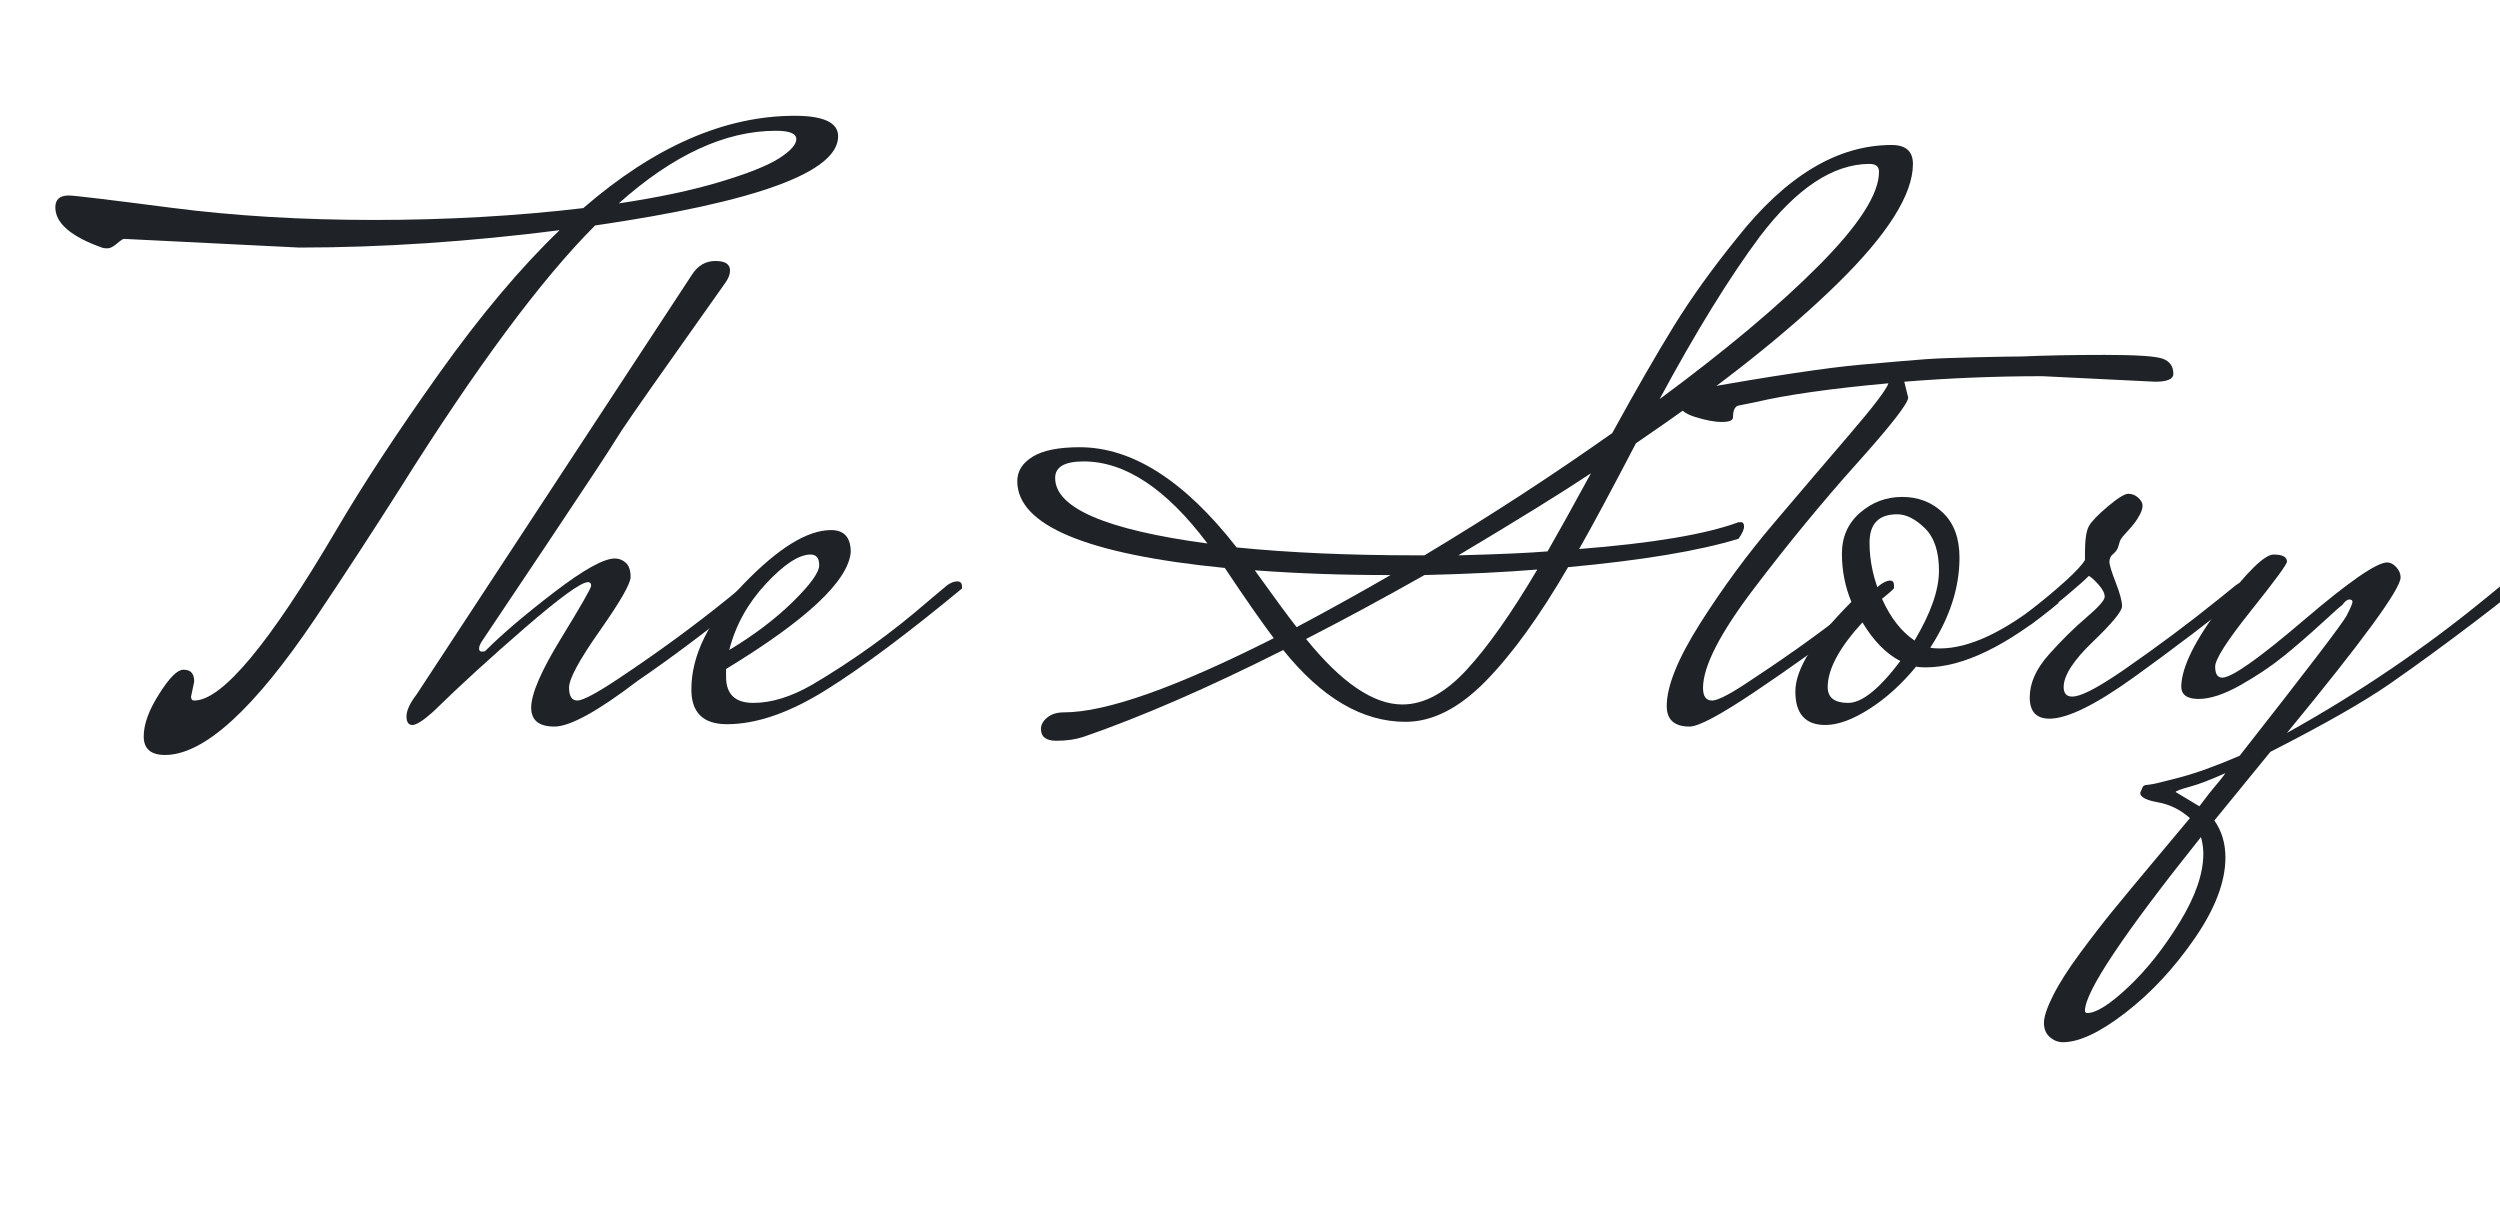
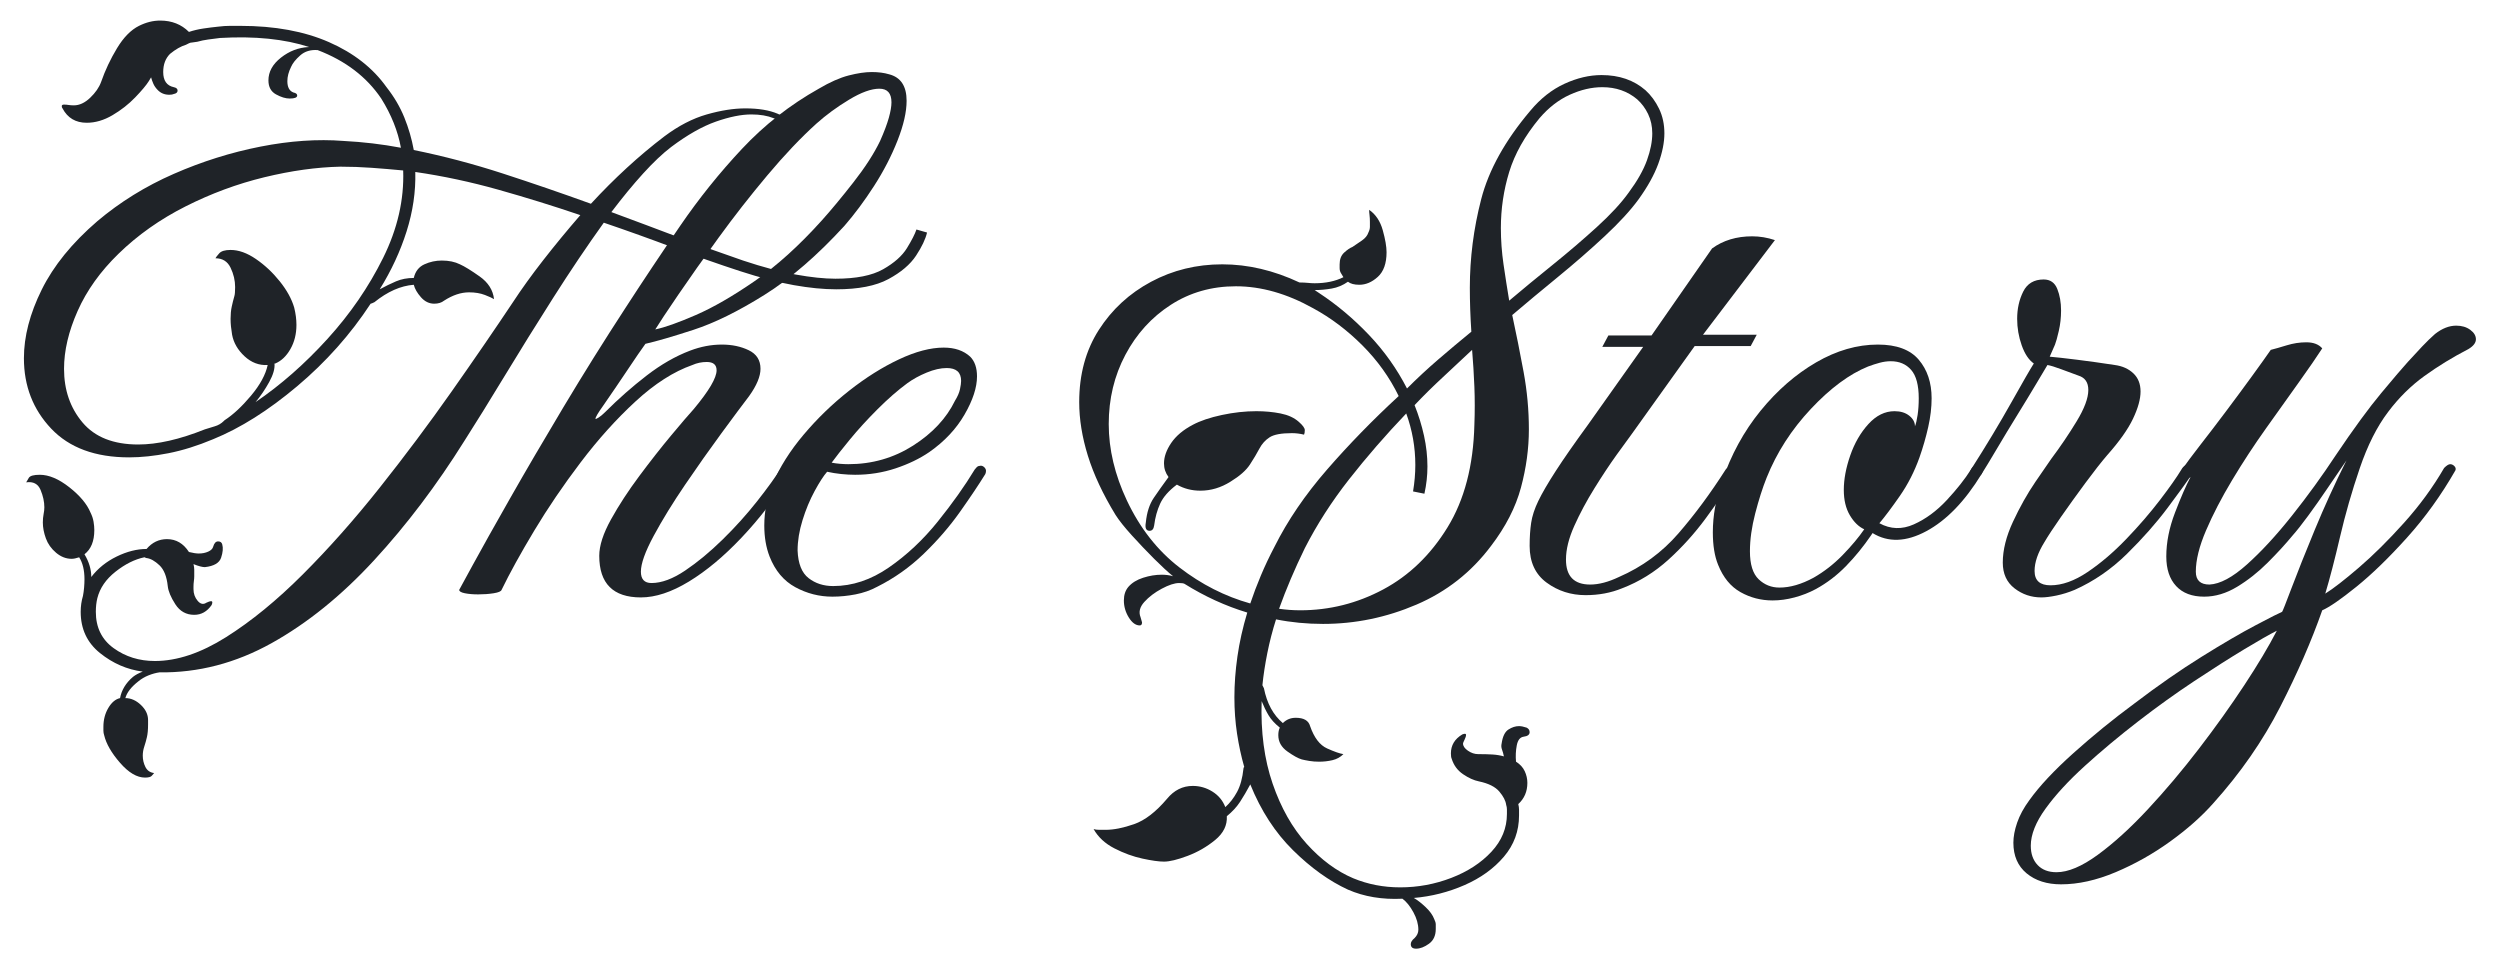
- <svg xmlns="http://www.w3.org/2000/svg" width="228" height="110" viewBox="0 0 228.1 109.8" role="img" aria-label="The Story">
-   <g fill="#1f2328" transform="translate(8,0)">
-     <path d="M19.296 22.464 3.312 21.672Q3.168 21.672 2.664 22.104Q2.16 22.536 1.8 22.536Q1.44 22.536 1.296 22.464Q-2.952 20.952 -2.952 18.792Q-2.952 17.712 -1.728 17.712Q-1.008 17.712 7.596 18.828Q16.2 19.944 26.136 19.944Q36.072 19.944 45.216 18.864Q54.936 10.44 64.512 10.44Q68.472 10.44 68.472 12.312Q68.472 17.208 46.296 20.448Q38.952 27.792 28.512 44.424Q24.624 50.544 20.808 56.232Q12.384 68.76 7.056 68.76Q5.112 68.76 5.112 67.068Q5.112 65.376 6.552 63.144Q7.92 60.984 8.712 60.984Q8.784 60.984 8.784 60.984Q9.72 60.984 9.72 62.064L9.432 63.432Q9.432 63.792 9.72 63.792Q13.536 63.792 22.68 48.24Q26.352 41.976 32.04 33.984Q37.728 25.992 43.056 20.88Q30.6 22.464 19.296 22.464ZM62.784 11.808Q55.872 11.808 48.456 18.432Q53.784 17.64 57.636 16.488Q61.488 15.336 63.072 14.328Q64.656 13.32 64.656 12.564Q64.656 11.808 62.784 11.808Z" />
-     <path d="M59.976 53.208Q60.48 52.848 60.912 52.848Q61.344 52.848 61.344 53.28V53.496Q55.656 58.248 50.184 61.992Q44.712 66.168 42.588 66.168Q40.464 66.168 40.464 64.44Q40.464 62.568 43.2 58.104Q45.936 53.64 45.936 53.316Q45.936 52.992 45.648 52.992Q44.712 52.992 39.924 57.132Q35.136 61.272 31.536 64.8Q30.168 66.024 29.628 66.024Q29.088 66.024 29.088 65.232Q29.088 64.44 30.024 63.216L55.152 24.912Q55.944 23.688 57.276 23.688Q58.608 23.688 58.608 24.552Q58.608 25.056 58.212 25.632Q57.816 26.208 53.352 32.508Q48.888 38.808 48.204 39.96Q47.52 41.112 41.94 49.464Q36.36 57.816 36.036 58.284Q35.712 58.752 35.712 59.04Q35.712 59.328 35.964 59.328Q36.216 59.328 36.288 59.256Q38.592 56.952 42.588 53.892Q46.584 50.832 48.096 50.832Q48.672 50.832 49.104 51.228Q49.536 51.624 49.536 52.524Q49.536 53.424 46.728 57.42Q43.92 61.416 43.92 62.604Q43.92 63.792 44.676 63.792Q45.432 63.792 48.456 61.776Q53.856 58.176 58.392 54.504Z" />
-     <path d="M78.408 53.28Q78.912 52.92 79.344 52.92Q79.776 52.92 79.776 53.424V53.568Q72.288 59.76 67.32 62.856Q62.352 65.952 58.32 65.952Q55.08 65.952 55.08 62.784Q55.08 58.104 59.832 53.172Q64.584 48.24 67.824 48.24Q69.624 48.24 69.624 50.256Q69.264 54.216 58.248 60.912V61.632Q58.248 64.008 60.732 64.008Q63.216 64.008 66.096 62.352Q71.712 59.04 76.608 54.792ZM65.952 50.472Q64.368 50.472 61.884 53.136Q59.4 55.8 58.536 59.184Q61.992 57.096 64.368 54.756Q66.744 52.416 66.744 51.444Q66.744 50.472 65.952 50.472Z" />
-     <path d="M108.216 58.104Q106.488 55.8 103.752 51.696Q84.816 49.824 84.816 43.776Q84.816 42.408 86.22 41.544Q87.624 40.68 90.504 40.68Q97.704 40.68 104.832 49.824Q112.032 50.544 121.176 50.544H121.968Q131.184 45.0 139.104 39.384Q142.344 33.48 144.72 29.628Q147.096 25.776 150.48 21.6Q157.176 13.104 164.592 13.104Q166.536 13.104 166.536 14.832Q166.536 19.008 159.624 25.776Q152.712 32.544 141.264 40.32Q137.808 46.944 136.08 49.968Q146.16 49.176 150.624 47.52H150.84Q151.128 47.52 151.128 47.916Q151.128 48.312 150.624 49.032Q145.224 50.688 135.072 51.624Q131.184 58.32 127.548 62.028Q123.912 65.736 120.24 65.736Q114.336 65.736 109.08 59.184Q98.784 64.368 90.864 67.104Q89.784 67.464 88.38 67.464Q86.976 67.464 86.976 66.384Q86.976 65.808 87.552 65.34Q88.128 64.872 89.064 64.872Q94.824 64.872 108.216 58.104ZM121.968 52.344Q116.496 55.44 111.168 58.176Q115.992 64.152 119.952 64.152Q122.904 64.152 125.82 60.984Q128.736 57.816 132.264 51.84Q127.872 52.2 121.968 52.344ZM162.576 14.832Q157.608 14.832 152.568 21.456Q148.392 27.072 143.424 36.288Q152.496 29.592 157.968 24.084Q163.44 18.576 163.44 15.552Q163.44 14.832 162.576 14.832ZM88.272 43.488Q88.272 47.592 102.168 49.464Q96.552 41.976 90.864 41.976Q88.272 41.976 88.272 43.488ZM110.304 57.096Q114.768 54.72 118.872 52.344H118.584Q112.32 52.344 106.488 51.912Q109.224 55.728 110.304 57.096ZM137.16 43.056Q133.272 45.648 125.064 50.544Q130.608 50.4 133.2 50.184Q134.568 47.808 137.16 43.056Z" />
-     <path d="M188.64 34.704 178.344 34.2Q172.008 34.2 165.744 34.704L166.104 36.144Q166.104 36.936 161.424 42.156Q156.744 47.376 152.064 53.532Q147.384 59.688 147.384 62.64Q147.384 63.792 148.212 63.792Q149.04 63.792 151.992 61.776Q157.464 58.176 162 54.504L163.584 53.208Q164.088 52.848 164.448 52.848Q164.808 52.848 164.808 53.28V53.496Q165.096 53.496 160.956 56.664Q156.816 59.832 152.1 63.0Q147.384 66.168 146.16 66.168Q144.072 66.168 144.072 64.296Q144.072 61.56 147.132 56.736Q150.192 51.912 153.828 47.628Q157.464 43.344 160.74 39.528Q164.016 35.712 164.304 34.848Q156.384 35.568 152.136 36.576L150.696 36.864Q150.12 36.936 150.12 37.944Q150.12 38.376 149.112 38.376Q148.104 38.376 146.628 37.908Q145.152 37.44 145.152 36.576Q145.152 35.712 146.592 35.424Q157.248 33.552 161.712 33.156Q166.176 32.76 167.652 32.652Q169.128 32.544 172.26 32.472Q175.392 32.4 176.472 32.4Q179.712 32.256 184.068 32.256Q188.424 32.256 189.36 32.616Q190.296 32.976 190.296 33.984Q190.296 34.704 188.64 34.704Z" />
-     <path d="M168.984 59.04Q173.016 59.04 178.632 54.504L179.856 54.864Q172.8 60.768 167.688 60.768Q167.112 60.768 166.824 60.696Q164.88 63.072 162.576 64.548Q160.272 66.024 158.544 66.024Q155.808 66.024 155.808 62.964Q155.808 59.904 160.92 54.792Q160.056 52.704 160.056 50.4Q160.056 48.096 161.712 46.656Q163.368 45.216 165.564 45.216Q167.76 45.216 169.272 46.656Q170.784 48.096 170.784 50.76Q170.784 54.864 168.12 58.968Q168.408 59.04 168.984 59.04ZM166.68 58.32Q168.912 54.576 168.912 51.948Q168.912 49.32 167.616 48.06Q166.32 46.8 165.096 46.8Q162.576 46.8 162.576 49.392Q162.576 51.984 163.728 54.54Q164.88 57.096 166.68 58.32ZM158.76 62.568Q158.76 64.008 160.632 64.008Q162.504 64.008 165.384 60.192Q163.44 59.184 161.928 56.664Q158.76 60.12 158.76 62.568Z" />
-     <path d="M195.984 53.28Q196.488 52.92 196.92 52.92Q197.352 52.92 197.352 53.424V53.568Q191.952 57.888 186.696 61.668Q181.44 65.448 178.992 65.448Q177.192 65.448 177.192 63.504Q177.192 61.56 178.92 59.616Q180.648 57.672 182.34 56.232Q184.032 54.792 184.032 54.324Q184.032 53.856 183.492 53.244Q182.952 52.632 182.592 52.416Q181.368 53.64 177.264 56.88L176.976 55.8Q181.512 52.2 182.232 50.976V50.328Q182.232 48.528 182.592 47.88Q182.952 47.232 184.32 46.08Q185.688 44.928 186.192 44.928Q186.696 44.928 187.092 45.288Q187.488 45.648 187.488 46.008Q187.488 46.368 187.236 46.836Q186.984 47.304 186.732 47.628Q186.48 47.952 186.048 48.42Q185.616 48.888 185.508 49.068Q185.4 49.248 185.292 49.68Q185.184 50.112 184.824 50.4Q184.464 50.688 184.464 51.12Q184.464 51.552 185.04 53.028Q185.616 54.504 185.616 55.188Q185.616 55.872 182.952 58.428Q180.288 60.984 180.288 62.568Q180.288 63.432 181.08 63.432Q182.088 63.432 184.824 61.632L185.688 61.056Q190.368 57.816 194.472 54.504Z" />
-     <path d="M192.672 73.44 193.608 72.216Q194.76 70.848 195.048 70.416Q192.96 71.352 191.736 71.676Q190.512 72.0 190.512 72.144ZM193.032 77.76Q193.032 77.04 192.816 76.248Q182.232 89.496 182.232 92.088Q182.232 92.304 182.448 92.304Q183.672 92.304 186.192 89.928Q188.712 87.552 190.872 84.024Q193.032 80.496 193.032 77.76ZM187.272 72.216Q187.488 71.64 187.596 71.568Q187.704 71.496 188.136 71.46Q188.568 71.424 190.872 70.812Q193.176 70.2 196.344 68.832Q205.56 57.096 206.1 56.052Q206.64 55.008 206.64 54.792Q206.64 54.576 206.352 54.576Q206.064 54.576 205.704 55.08Q205.56 55.152 203.796 56.772Q202.032 58.392 200.34 59.76Q198.648 61.128 196.416 62.388Q194.184 63.648 192.6 63.648Q191.016 63.648 191.016 62.496Q191.088 59.832 194.652 55.152Q198.216 50.472 199.44 50.472Q200.664 50.472 200.664 51.12Q200.664 51.48 197.388 55.584Q194.112 59.688 194.112 60.696Q194.112 61.704 194.76 61.704Q196.056 61.704 202.212 56.448Q208.368 51.192 209.808 51.192Q210.24 51.192 210.636 51.624Q211.032 52.056 211.032 52.56Q211.032 54.144 200.664 66.744Q210.384 61.344 218.736 54.504L220.32 53.208Q220.896 52.848 221.256 52.848Q221.616 52.848 221.616 53.208L221.544 53.496Q221.904 53.496 217.728 56.664Q213.552 59.832 210.024 62.28Q206.496 64.728 199.152 68.472L194.04 74.736Q195.048 76.176 195.048 78.12Q195.048 81.432 192.24 85.5Q189.432 89.568 185.94 92.268Q182.448 94.968 180.216 94.968Q179.568 94.968 179.028 94.5Q178.488 94.032 178.488 93.204Q178.488 92.376 179.316 90.72Q180.144 89.064 181.764 86.868Q183.384 84.672 184.824 82.908Q186.264 81.144 188.496 78.48Q190.728 75.816 191.808 74.52Q190.512 73.368 188.892 73.08Q187.272 72.792 187.272 72.216Z" />
+ <svg xmlns="http://www.w3.org/2000/svg" width="237" height="92" viewBox="0.1 -56.1 237.2 92.3" role="img" aria-label="The Story">
+   <g fill="#1f2328">
+     <path d="M13.608 17.856Q12.456 17.856 11.232 16.452Q10.008 15.048 9.72 13.824Q9.648 13.608 9.648 13.392Q9.648 13.176 9.648 13.032Q9.648 12.024 10.116 11.232Q10.584 10.44 11.232 10.296Q11.448 9.144 12.456 8.28Q12.816 7.992 13.392 7.776Q11.16 7.488 9.324 6.012Q7.488 4.536 7.488 2.088Q7.488 1.296 7.704 0.576Q7.776 0.216 7.812 -0.216Q7.848 -0.648 7.848 -1.008Q7.848 -2.304 7.344 -3.096Q6.912 -2.952 6.624 -2.952Q5.832 -2.952 5.148 -3.528Q4.464 -4.104 4.176 -4.896Q3.888 -5.688 3.888 -6.408Q3.888 -6.84 3.96 -7.2Q4.032 -7.56 4.032 -7.848Q4.032 -8.64 3.672 -9.504Q3.312 -10.368 2.304 -10.224Q2.376 -10.368 2.556 -10.656Q2.736 -10.944 3.6 -10.944Q4.896 -10.944 6.408 -9.756Q7.92 -8.568 8.424 -7.344Q8.64 -6.912 8.712 -6.48Q8.784 -6.048 8.784 -5.688Q8.784 -4.104 7.848 -3.384Q8.496 -2.304 8.496 -1.224Q9.432 -2.448 10.908 -3.168Q12.384 -3.888 13.752 -3.888Q14.544 -4.824 15.696 -4.824Q16.992 -4.824 17.784 -3.6Q18.36 -3.456 18.72 -3.456Q19.224 -3.456 19.62 -3.636Q20.016 -3.816 20.088 -4.104Q20.232 -4.608 20.556 -4.608Q20.88 -4.608 20.952 -4.32Q21.096 -3.816 20.844 -3.06Q20.592 -2.304 19.296 -2.16Q18.936 -2.16 18.216 -2.448Q18.288 -2.16 18.288 -1.908Q18.288 -1.656 18.288 -1.296Q18.288 -1.08 18.252 -0.828Q18.216 -0.576 18.216 -0.288V-0.072Q18.216 0.576 18.612 1.044Q19.008 1.512 19.44 1.224Q19.728 1.08 19.908 1.08Q20.088 1.08 19.944 1.44Q19.296 2.376 18.288 2.376Q17.136 2.376 16.488 1.368Q15.84 0.36 15.768 -0.36Q15.624 -1.728 14.976 -2.34Q14.328 -2.952 13.752 -3.024Q13.68 -3.024 13.644 -3.06Q13.608 -3.096 13.536 -3.096Q12.168 -2.808 10.8 -1.728Q9.432 -0.648 9.072 0.792Q9.0 1.08 8.964 1.404Q8.928 1.728 8.928 2.088Q8.928 4.32 10.62 5.544Q12.312 6.768 14.544 6.768Q17.712 6.768 21.312 4.5Q24.912 2.232 28.62 -1.476Q32.328 -5.184 35.928 -9.72Q39.528 -14.256 42.768 -18.864Q46.008 -23.472 48.6 -27.36Q49.824 -29.232 51.48 -31.356Q53.136 -33.48 55.008 -35.64Q51.192 -36.936 47.232 -38.052Q43.272 -39.168 39.312 -39.744Q39.384 -36.936 38.484 -34.092Q37.584 -31.248 35.928 -28.584Q36.72 -29.016 37.476 -29.34Q38.232 -29.664 39.168 -29.664Q39.384 -30.6 40.176 -30.96Q40.968 -31.32 41.832 -31.32Q42.84 -31.32 43.56 -30.96Q44.208 -30.672 45.432 -29.808Q46.656 -28.944 46.8 -27.648Q46.584 -27.792 45.936 -28.044Q45.288 -28.296 44.424 -28.296Q43.272 -28.296 42.048 -27.504Q41.688 -27.216 41.112 -27.216Q40.392 -27.216 39.852 -27.828Q39.312 -28.44 39.168 -29.016Q37.296 -28.872 35.424 -27.36Q35.136 -27.216 35.064 -27.216Q32.184 -22.824 28.08 -19.368Q23.976 -15.912 20.088 -14.328Q17.856 -13.392 15.84 -12.996Q13.824 -12.6 12.096 -12.6Q7.272 -12.6 4.68 -15.336Q2.088 -18.072 2.088 -22.032Q2.088 -25.128 3.78 -28.548Q5.472 -31.968 9.072 -35.064Q12.312 -37.8 16.344 -39.564Q20.376 -41.328 24.588 -42.156Q28.8 -42.984 32.472 -42.696Q35.28 -42.552 37.944 -42.048Q37.512 -44.424 36.072 -46.728Q33.984 -49.824 30.024 -51.336Q29.016 -51.408 28.368 -50.832Q27.72 -50.256 27.504 -49.752Q27.144 -49.032 27.144 -48.384Q27.144 -47.52 27.72 -47.304Q28.08 -47.232 28.08 -47.016Q28.08 -46.728 27.36 -46.728Q26.784 -46.728 26.064 -47.124Q25.344 -47.52 25.344 -48.456Q25.344 -49.68 26.532 -50.616Q27.72 -51.552 29.16 -51.624Q29.232 -51.624 29.232 -51.624Q25.704 -52.776 20.736 -52.488Q20.16 -52.416 19.62 -52.344Q19.08 -52.272 18.576 -52.128L18.072 -52.056Q17.928 -52.056 17.784 -51.984Q17.64 -51.912 17.496 -51.84Q16.776 -51.624 15.984 -50.976Q15.336 -50.328 15.336 -49.248Q15.336 -48.024 16.344 -47.808Q16.704 -47.736 16.704 -47.484Q16.704 -47.232 16.344 -47.16Q16.2 -47.088 15.912 -47.088Q15.264 -47.088 14.832 -47.52Q14.544 -47.808 14.4 -48.132Q14.256 -48.456 14.184 -48.744L13.968 -48.384Q13.608 -47.808 12.672 -46.836Q11.736 -45.864 10.512 -45.144Q9.288 -44.424 8.064 -44.424Q6.48 -44.424 5.76 -45.792Q5.688 -45.864 5.688 -46.008Q5.688 -46.152 5.904 -46.152Q6.12 -46.152 6.336 -46.116Q6.552 -46.08 6.84 -46.08Q7.632 -46.08 8.388 -46.8Q9.144 -47.52 9.432 -48.312Q10.008 -49.968 10.944 -51.516Q11.88 -53.064 13.032 -53.64Q14.04 -54.144 15.048 -54.144Q16.704 -54.144 17.784 -53.064Q18.432 -53.28 19.152 -53.388Q19.872 -53.496 20.592 -53.568Q21.168 -53.64 21.672 -53.64Q22.176 -53.64 22.68 -53.64Q27.576 -53.64 31.104 -52.092Q34.632 -50.544 36.576 -47.808Q37.656 -46.44 38.268 -44.928Q38.88 -43.416 39.168 -41.832Q43.416 -40.968 47.628 -39.6Q51.84 -38.232 56.016 -36.72Q57.672 -38.52 59.436 -40.14Q61.2 -41.76 63 -43.128Q65.016 -44.64 67.032 -45.216Q69.048 -45.792 70.704 -45.792Q72.576 -45.792 73.764 -45.288Q74.952 -44.784 75.168 -44.136L74.808 -43.92Q74.304 -44.496 73.404 -44.856Q72.504 -45.216 71.28 -45.216Q69.84 -45.216 67.896 -44.532Q65.952 -43.848 63.648 -42.12Q62.424 -41.184 60.984 -39.6Q59.544 -38.016 57.96 -35.928Q61.272 -34.704 64.404 -33.516Q67.536 -32.328 70.488 -31.32Q73.296 -30.384 75.492 -29.988Q77.688 -29.592 79.272 -29.592Q82.224 -29.592 83.808 -30.492Q85.392 -31.392 86.076 -32.508Q86.76 -33.624 86.976 -34.272L87.984 -33.984Q87.768 -33.048 86.94 -31.788Q86.112 -30.528 84.312 -29.556Q82.512 -28.584 79.344 -28.584Q77.544 -28.584 75.312 -28.98Q73.08 -29.376 70.2 -30.312Q67.104 -31.32 63.864 -32.544Q60.624 -33.768 57.24 -34.92Q54.864 -31.608 52.416 -27.756Q49.968 -23.904 47.808 -20.34Q45.648 -16.776 43.992 -14.184Q40.032 -7.848 35.388 -2.808Q30.744 2.232 25.632 5.076Q20.52 7.92 14.976 7.848Q14.472 7.92 13.932 8.136Q13.392 8.352 12.96 8.712Q11.952 9.504 11.736 10.296Q12.528 10.296 13.212 10.944Q13.896 11.592 13.896 12.384V12.816Q13.896 13.536 13.788 14.004Q13.68 14.472 13.536 14.904Q13.392 15.336 13.392 15.768Q13.392 16.344 13.644 16.848Q13.896 17.352 14.472 17.424Q14.4 17.496 14.256 17.676Q14.112 17.856 13.608 17.856ZM12.96 -13.824Q14.328 -13.824 15.912 -14.184Q17.496 -14.544 19.296 -15.264Q19.728 -15.408 20.232 -15.552Q20.736 -15.696 21.096 -16.056L21.168 -16.128Q22.392 -16.92 23.688 -18.468Q24.984 -20.016 25.272 -21.384Q24.048 -21.312 23.076 -22.212Q22.104 -23.112 21.888 -24.264Q21.816 -24.696 21.78 -25.056Q21.744 -25.416 21.744 -25.776Q21.744 -26.424 21.852 -26.928Q21.96 -27.432 22.104 -27.936Q22.176 -28.152 22.176 -28.8Q22.176 -29.736 21.744 -30.636Q21.312 -31.536 20.304 -31.536Q20.376 -31.68 20.664 -32.004Q20.952 -32.328 21.744 -32.328Q22.896 -32.328 24.156 -31.464Q25.416 -30.6 26.424 -29.34Q27.432 -28.08 27.792 -26.856Q28.008 -25.992 28.008 -25.2Q28.008 -23.904 27.432 -22.896Q26.856 -21.888 25.992 -21.528H25.92Q25.992 -20.808 25.416 -19.764Q24.84 -18.72 24.12 -17.856Q27.72 -20.304 30.96 -23.868Q34.2 -27.432 36.252 -31.572Q38.304 -35.712 38.16 -39.888Q36.648 -40.032 35.172 -40.14Q33.696 -40.248 32.184 -40.248Q28.8 -40.176 24.948 -39.24Q21.096 -38.304 17.46 -36.468Q13.824 -34.632 11.088 -31.968Q8.496 -29.448 7.2 -26.532Q5.904 -23.616 5.904 -21.024Q5.904 -18.0 7.668 -15.912Q9.432 -13.824 12.96 -13.824Z" />
+     <path d="M60.768 0.72Q56.808 0.72 56.808 -3.24Q56.808 -4.68 57.924 -6.696Q59.04 -8.712 60.624 -10.836Q62.208 -12.96 63.648 -14.688Q65.088 -16.416 65.808 -17.208Q67.968 -19.8 67.968 -20.88Q67.968 -21.672 67.032 -21.672Q66.312 -21.672 65.664 -21.384Q63.0 -20.448 60.264 -17.928Q57.528 -15.408 55.044 -12.132Q52.56 -8.856 50.616 -5.616Q48.672 -2.376 47.52 0.0Q47.448 0.216 46.764 0.324Q46.08 0.432 45.288 0.432Q44.568 0.432 44.028 0.324Q43.488 0.216 43.488 0.0Q43.488 0.0 44.784 -2.376Q46.08 -4.752 48.312 -8.676Q50.544 -12.6 53.388 -17.352Q56.232 -22.104 59.328 -26.856Q61.848 -30.744 64.512 -34.632Q67.176 -38.52 70.38 -41.94Q73.584 -45.36 77.688 -47.664Q79.272 -48.6 80.532 -48.924Q81.792 -49.248 82.728 -49.248Q83.664 -49.248 84.384 -49.032Q86.04 -48.6 86.04 -46.512Q86.04 -44.928 85.176 -42.732Q84.312 -40.536 82.944 -38.412Q81.576 -36.288 80.136 -34.632Q76.248 -30.384 72.504 -28.044Q68.76 -25.704 65.772 -24.732Q62.784 -23.76 61.2 -23.4Q60.624 -22.608 59.544 -20.988Q58.464 -19.368 57.168 -17.496Q56.448 -16.488 56.448 -16.272Q56.448 -16.2 56.736 -16.38Q57.024 -16.56 57.384 -16.92Q59.256 -18.792 61.308 -20.376Q63.36 -21.96 65.448 -22.752Q66.96 -23.328 68.472 -23.328Q69.912 -23.328 71.028 -22.788Q72.144 -22.248 72.144 -21.024Q72.144 -19.944 71.064 -18.432Q70.128 -17.208 68.436 -14.904Q66.744 -12.6 64.98 -10.008Q63.216 -7.416 61.992 -5.148Q60.768 -2.88 60.768 -1.728Q60.768 -0.648 61.776 -0.648Q63.216 -0.648 64.98 -1.836Q66.744 -3.024 68.544 -4.788Q70.344 -6.552 71.82 -8.424Q73.296 -10.296 74.16 -11.664Q74.448 -11.808 74.664 -11.808Q75.384 -11.808 75.024 -11.016Q72.864 -7.632 70.344 -4.968Q67.824 -2.304 65.34 -0.792Q62.856 0.72 60.768 0.72ZM62.136 -24.768Q63.504 -25.056 65.988 -26.136Q68.472 -27.216 71.604 -29.376Q74.736 -31.536 77.976 -35.136Q79.272 -36.576 80.964 -38.736Q82.656 -40.896 83.52 -42.696Q84.096 -43.992 84.348 -44.892Q84.6 -45.792 84.6 -46.368Q84.6 -47.664 83.448 -47.664Q82.296 -47.664 80.568 -46.62Q78.84 -45.576 77.472 -44.352Q75.24 -42.336 72.792 -39.42Q70.344 -36.504 68.148 -33.48Q65.952 -30.456 64.332 -28.08Q62.712 -25.704 62.136 -24.768Z" />
+     <path d="M78.984 0.648Q77.112 0.648 75.456 -0.252Q73.8 -1.152 73.008 -3.168Q72.504 -4.464 72.504 -6.12Q72.504 -8.136 73.296 -10.08Q74.304 -12.456 76.248 -14.76Q78.192 -17.064 80.568 -18.936Q82.944 -20.808 85.32 -21.924Q87.696 -23.04 89.568 -23.04Q91.152 -23.04 92.088 -22.176Q92.736 -21.528 92.736 -20.304Q92.736 -18.72 91.548 -16.668Q90.36 -14.616 88.2 -13.104Q86.832 -12.168 84.996 -11.556Q83.16 -10.944 81.144 -10.944Q80.496 -10.944 79.812 -11.016Q79.128 -11.088 78.48 -11.232Q77.976 -10.656 77.292 -9.396Q76.608 -8.136 76.14 -6.624Q75.672 -5.112 75.672 -3.744Q75.744 -1.872 76.716 -1.116Q77.688 -0.36 79.056 -0.36Q81.792 -0.36 84.348 -2.124Q86.904 -3.888 88.992 -6.48Q91.08 -9.072 92.52 -11.448Q92.736 -11.736 92.88 -11.772Q93.024 -11.808 93.096 -11.808Q93.312 -11.808 93.492 -11.592Q93.672 -11.376 93.528 -11.016Q92.592 -9.504 91.116 -7.416Q89.64 -5.328 87.66 -3.42Q85.68 -1.512 83.232 -0.288Q82.296 0.216 81.18 0.432Q80.064 0.648 78.984 0.648ZM80.496 -11.952Q83.88 -11.952 86.652 -13.716Q89.424 -15.48 90.648 -18.0Q91.008 -18.576 91.116 -19.08Q91.224 -19.584 91.224 -19.872Q91.224 -21.096 89.856 -21.096Q88.992 -21.096 87.948 -20.664Q86.904 -20.232 86.112 -19.656Q84.744 -18.648 83.268 -17.172Q81.792 -15.696 80.64 -14.292Q79.488 -12.888 78.912 -12.096Q79.272 -12.024 79.704 -11.988Q80.136 -11.952 80.496 -11.952Z" />
+     <path d="M134.496 34.128Q133.992 34.128 133.992 33.696Q133.992 33.408 134.352 33.12Q134.712 32.76 134.712 32.328Q134.712 31.536 134.244 30.672Q133.776 29.808 133.2 29.376Q130.32 29.52 128.016 28.512Q125.352 27.288 122.796 24.768Q120.24 22.248 118.728 18.504Q118.224 19.44 117.756 20.16Q117.288 20.88 116.496 21.528Q116.568 22.824 115.38 23.796Q114.192 24.768 112.752 25.308Q111.312 25.848 110.52 25.848Q109.8 25.848 108.468 25.56Q107.136 25.272 105.804 24.588Q104.472 23.904 103.824 22.752Q104.04 22.824 104.364 22.824Q104.688 22.824 104.976 22.824Q106.128 22.824 107.676 22.284Q109.224 21.744 110.808 19.872Q111.816 18.648 113.256 18.648Q114.264 18.648 115.128 19.188Q115.992 19.728 116.352 20.664Q117.0 20.088 117.468 19.224Q117.936 18.36 118.08 16.992Q118.08 16.92 118.116 16.884Q118.152 16.848 118.152 16.848Q117.72 15.336 117.468 13.68Q117.216 12.024 117.216 10.224Q117.216 8.352 117.504 6.336Q117.792 4.32 118.44 2.16Q115.344 1.224 112.464 -0.576Q112.32 -0.648 111.96 -0.648Q111.312 -0.648 110.304 -0.108Q109.296 0.432 108.648 1.152Q108.0 1.872 108.288 2.592L108.432 3.096Q108.432 3.384 108.216 3.384Q107.64 3.384 107.172 2.628Q106.704 1.872 106.704 1.008Q106.704 0.216 107.136 -0.288Q107.64 -0.864 108.54 -1.152Q109.44 -1.44 110.304 -1.44Q110.88 -1.44 111.384 -1.296Q110.664 -1.872 109.584 -2.952Q108.504 -4.032 107.46 -5.184Q106.416 -6.336 105.912 -7.128Q104.112 -10.08 103.284 -12.744Q102.456 -15.408 102.456 -17.856Q102.456 -21.816 104.328 -24.732Q106.2 -27.648 109.296 -29.304Q112.392 -30.96 116.064 -30.96Q119.736 -30.96 123.408 -29.232H123.48Q123.84 -29.232 124.2 -29.196Q124.56 -29.16 124.848 -29.16Q125.64 -29.16 126.324 -29.304Q127.008 -29.448 127.584 -29.736Q127.512 -29.88 127.368 -30.096Q127.224 -30.312 127.224 -30.6V-30.96Q127.224 -31.68 127.656 -32.076Q128.088 -32.472 128.448 -32.616Q128.88 -32.904 129.348 -33.228Q129.816 -33.552 129.96 -33.984Q130.104 -34.272 130.104 -34.524Q130.104 -34.776 130.104 -34.992Q130.104 -35.352 130.068 -35.64Q130.032 -35.928 130.032 -36.144Q130.968 -35.496 131.328 -34.2Q131.688 -32.904 131.688 -32.112Q131.688 -30.528 130.86 -29.772Q130.032 -29.016 129.096 -29.016Q128.376 -29.016 128.016 -29.304Q127.296 -28.8 126.468 -28.656Q125.64 -28.512 124.848 -28.512L125.28 -28.224Q127.8 -26.568 129.996 -24.264Q132.192 -21.96 133.632 -19.152Q135.072 -20.592 136.62 -21.924Q138.168 -23.256 139.752 -24.552Q139.68 -25.632 139.644 -26.676Q139.608 -27.72 139.608 -28.728Q139.608 -32.976 140.688 -37.152Q141.768 -41.328 145.368 -45.576Q146.808 -47.304 148.608 -48.132Q150.408 -48.96 152.136 -48.96Q154.656 -48.96 156.312 -47.52Q157.104 -46.8 157.608 -45.756Q158.112 -44.712 158.112 -43.416Q158.112 -42.12 157.536 -40.536Q156.96 -38.952 155.664 -37.152Q154.512 -35.568 152.424 -33.624Q150.336 -31.68 147.96 -29.736Q145.584 -27.792 143.64 -26.136Q144.216 -23.472 144.72 -20.736Q145.224 -18.0 145.224 -15.264Q145.224 -12.528 144.468 -9.72Q143.712 -6.912 141.624 -4.176Q138.816 -0.432 134.532 1.404Q130.248 3.24 125.64 3.24Q123.336 3.24 121.176 2.808Q120.672 4.392 120.348 6.012Q120.024 7.632 119.88 9.072Q119.88 9.072 120.024 9.36Q120.456 11.52 121.824 12.672Q122.328 12.168 123.048 12.168Q124.2 12.168 124.416 12.96Q124.992 14.616 126.036 15.084Q127.08 15.552 127.584 15.624Q127.152 16.056 126.54 16.2Q125.928 16.344 125.28 16.344Q124.776 16.344 124.344 16.272Q123.912 16.2 123.624 16.128Q123.12 15.984 122.256 15.372Q121.392 14.76 121.392 13.824Q121.392 13.392 121.536 13.104Q120.816 12.528 120.456 11.916Q120.096 11.304 119.808 10.584Q119.664 14.976 120.852 18.432Q122.04 21.888 124.092 24.156Q126.144 26.424 128.52 27.432Q130.608 28.296 132.984 28.296Q135.504 28.296 137.844 27.396Q140.184 26.496 141.66 24.912Q143.136 23.328 143.136 21.312Q143.136 21.096 143.136 20.88Q143.136 20.664 143.064 20.448Q142.992 19.872 142.416 19.188Q141.84 18.504 140.472 18.216Q139.752 18.072 138.96 17.532Q138.168 16.992 137.88 16.056Q137.808 15.912 137.808 15.552Q137.808 14.4 138.888 13.752Q139.248 13.608 139.248 13.788Q139.248 13.968 139.104 14.256Q138.96 14.544 138.96 14.616Q138.96 14.976 139.428 15.3Q139.896 15.624 140.4 15.624Q141.192 15.624 141.768 15.66Q142.344 15.696 142.848 15.84Q142.776 15.48 142.668 15.192Q142.56 14.904 142.632 14.616Q142.776 13.608 143.28 13.284Q143.784 12.96 144.288 12.96Q144.576 12.96 145.008 13.104Q145.296 13.248 145.296 13.536Q145.296 13.896 144.72 13.968Q144.216 14.04 144.072 14.796Q143.928 15.552 144.0 16.344Q144.576 16.704 144.828 17.244Q145.08 17.784 145.08 18.36Q145.08 19.584 144.216 20.376Q144.288 20.664 144.288 20.916Q144.288 21.168 144.288 21.456Q144.288 23.688 142.848 25.38Q141.408 27.072 139.104 28.08Q136.8 29.088 134.28 29.304Q134.784 29.592 135.396 30.168Q136.008 30.744 136.224 31.32Q136.368 31.608 136.368 31.824Q136.368 32.04 136.368 32.256Q136.368 33.192 135.72 33.66Q135.072 34.128 134.496 34.128ZM143.352 -27.504Q145.224 -29.088 147.456 -30.888Q149.688 -32.688 151.668 -34.488Q153.648 -36.288 154.728 -37.8Q155.952 -39.456 156.456 -40.86Q156.96 -42.264 156.96 -43.416Q156.96 -44.424 156.564 -45.252Q156.168 -46.08 155.52 -46.656Q154.152 -47.808 152.208 -47.808Q150.696 -47.808 149.112 -47.088Q147.528 -46.368 146.232 -44.856Q144.144 -42.336 143.352 -39.744Q142.56 -37.152 142.56 -34.416Q142.56 -32.688 142.812 -30.96Q143.064 -29.232 143.352 -27.504ZM118.728 1.296Q119.16 0.0 119.736 -1.368Q120.312 -2.736 121.032 -4.104Q122.904 -7.848 126.036 -11.448Q129.168 -15.048 132.84 -18.432Q131.544 -21.096 129.384 -23.256Q127.224 -25.416 124.704 -26.784Q120.96 -28.872 117.36 -28.872Q113.904 -28.872 111.168 -27.108Q108.432 -25.344 106.848 -22.356Q105.264 -19.368 105.264 -15.768Q105.264 -12.168 106.992 -8.496Q108.864 -4.536 111.996 -2.124Q115.128 0.288 118.728 1.296ZM123.48 1.944Q127.656 1.944 131.364 -0.036Q135.072 -2.016 137.484 -5.94Q139.896 -9.864 140.04 -15.696Q140.112 -17.568 140.04 -19.332Q139.968 -21.096 139.824 -22.824Q138.456 -21.528 137.052 -20.232Q135.648 -18.936 134.352 -17.568Q134.928 -16.128 135.252 -14.652Q135.576 -13.176 135.576 -11.736Q135.576 -11.088 135.504 -10.44Q135.432 -9.792 135.288 -9.144L134.208 -9.36Q134.424 -10.656 134.424 -11.88Q134.424 -14.4 133.56 -16.776Q130.608 -13.68 128.124 -10.512Q125.64 -7.344 123.912 -3.96Q122.472 -1.008 121.464 1.8Q121.968 1.872 122.472 1.908Q122.976 1.944 123.48 1.944ZM109.152 -5.616Q108.648 -5.616 108.792 -6.408Q108.936 -7.848 109.548 -8.748Q110.16 -9.648 110.952 -10.728Q110.52 -11.304 110.52 -12.024Q110.52 -12.96 111.204 -13.968Q111.888 -14.976 113.256 -15.696Q114.336 -16.272 116.028 -16.632Q117.72 -16.992 119.304 -16.992Q120.528 -16.992 121.608 -16.776Q122.688 -16.56 123.336 -15.984Q123.912 -15.48 123.912 -15.192Q123.912 -14.904 123.84 -14.76Q123.552 -14.832 123.264 -14.868Q122.976 -14.904 122.688 -14.904Q121.176 -14.904 120.564 -14.508Q119.952 -14.112 119.592 -13.428Q119.232 -12.744 118.692 -11.916Q118.152 -11.088 116.856 -10.296Q115.488 -9.432 113.976 -9.432Q112.752 -9.432 111.744 -10.008Q110.592 -9.144 110.16 -8.208Q109.728 -7.272 109.584 -6.12Q109.512 -5.616 109.152 -5.616Z" />
+     <path d="M150.624 0.504Q148.536 0.504 146.916 -0.684Q145.296 -1.872 145.296 -4.176Q145.296 -5.4 145.44 -6.372Q145.584 -7.344 146.124 -8.46Q146.664 -9.576 147.78 -11.304Q148.896 -13.032 150.84 -15.696L156.096 -23.112H152.208L152.784 -24.192H156.888L162.648 -32.472Q164.232 -33.624 166.464 -33.624Q167.544 -33.624 168.624 -33.264L161.784 -24.264H166.896L166.32 -23.184H160.992L155.016 -14.832Q154.584 -14.256 153.576 -12.852Q152.568 -11.448 151.452 -9.648Q150.336 -7.848 149.544 -6.084Q148.752 -4.32 148.752 -2.88Q148.752 -0.504 151.056 -0.504Q152.28 -0.504 153.792 -1.224Q157.104 -2.664 159.444 -5.364Q161.784 -8.064 163.944 -11.448Q164.16 -11.736 164.592 -11.736Q164.808 -11.736 164.952 -11.52Q165.096 -11.304 164.952 -11.016Q163.656 -9.0 162.072 -6.84Q160.488 -4.68 158.508 -2.88Q156.528 -1.08 154.08 -0.144Q152.496 0.504 150.624 0.504Z" />
+     <path d="M168.408 1.008Q166.752 1.008 165.348 0.216Q163.944 -0.576 163.224 -2.376Q162.72 -3.6 162.72 -5.472Q162.72 -7.848 163.584 -10.296Q164.88 -14.112 167.256 -17.028Q169.632 -19.944 172.548 -21.636Q175.464 -23.328 178.416 -23.328Q181.08 -23.328 182.304 -21.888Q183.528 -20.448 183.528 -18.216Q183.528 -16.92 183.204 -15.48Q182.88 -14.04 182.376 -12.6Q181.656 -10.584 180.504 -8.928Q179.352 -7.272 178.56 -6.336Q180.144 -5.472 181.836 -6.228Q183.528 -6.984 184.968 -8.532Q186.408 -10.08 187.272 -11.448Q187.416 -11.736 187.668 -11.808Q187.92 -11.88 187.992 -11.88Q188.712 -11.88 188.28 -11.016Q185.904 -7.128 183.024 -5.58Q180.144 -4.032 177.912 -5.4L177.768 -5.184Q176.688 -3.6 175.392 -2.268Q174.096 -0.936 172.512 -0.072Q171.576 0.432 170.496 0.72Q169.416 1.008 168.408 1.008ZM169.056 -0.216Q170.568 -0.216 172.296 -1.152Q173.808 -2.016 175.068 -3.312Q176.328 -4.608 177.12 -5.76Q176.328 -6.12 175.752 -7.092Q175.176 -8.064 175.176 -9.504Q175.176 -11.016 175.788 -12.78Q176.4 -14.544 177.516 -15.768Q178.632 -16.992 180.0 -16.992Q180.864 -16.992 181.404 -16.56Q181.944 -16.128 181.944 -15.552Q182.088 -15.912 182.196 -16.632Q182.304 -17.352 182.304 -18.216Q182.304 -20.088 181.584 -20.916Q180.864 -21.744 179.64 -21.744Q179.136 -21.744 178.596 -21.6Q178.056 -21.456 177.48 -21.24Q174.816 -20.16 172.044 -17.208Q169.272 -14.256 167.832 -10.656Q167.256 -9.216 166.752 -7.272Q166.248 -5.328 166.248 -3.672Q166.248 -1.8 167.076 -1.008Q167.904 -0.216 169.056 -0.216Z" />
+     <path d="M193.968 0.72Q192.528 0.72 191.412 -0.144Q190.296 -1.008 190.296 -2.592Q190.296 -4.392 191.268 -6.48Q192.24 -8.568 193.392 -10.26Q194.544 -11.952 194.904 -12.456Q196.2 -14.184 197.316 -16.02Q198.432 -17.856 198.432 -19.008Q198.432 -20.088 197.496 -20.376Q196.704 -20.664 195.84 -20.988Q194.976 -21.312 194.544 -21.384Q194.328 -21.024 193.536 -19.692Q192.744 -18.36 191.7 -16.668Q190.656 -14.976 189.72 -13.392Q188.784 -11.808 188.28 -11.016Q187.848 -10.512 187.56 -10.512Q187.272 -10.512 187.164 -10.8Q187.056 -11.088 187.272 -11.448Q189.432 -14.832 191.088 -17.784Q192.744 -20.736 193.248 -21.528Q192.528 -22.032 192.096 -23.256Q191.664 -24.48 191.664 -25.776Q191.664 -27.216 192.24 -28.368Q192.816 -29.52 194.184 -29.52Q195.12 -29.52 195.48 -28.62Q195.84 -27.72 195.84 -26.568Q195.84 -25.56 195.624 -24.624Q195.408 -23.688 195.264 -23.328L194.76 -22.176Q195.624 -22.104 197.352 -21.888Q199.08 -21.672 200.952 -21.384Q202.032 -21.24 202.716 -20.592Q203.4 -19.944 203.4 -18.864Q203.4 -17.784 202.68 -16.272Q201.96 -14.76 200.232 -12.816Q199.368 -11.808 198.144 -10.152Q196.92 -8.496 195.84 -6.948Q194.76 -5.4 194.256 -4.536Q193.32 -3.024 193.32 -1.8Q193.32 -0.432 194.832 -0.432Q196.488 -0.432 198.36 -1.692Q200.232 -2.952 202.032 -4.824Q203.832 -6.696 205.236 -8.532Q206.64 -10.368 207.288 -11.448Q207.576 -11.952 208.08 -11.952Q208.44 -11.952 208.44 -11.592Q208.44 -11.232 208.296 -11.016Q207.576 -9.936 205.956 -7.776Q204.336 -5.616 202.104 -3.42Q199.872 -1.224 197.136 0.0Q196.272 0.36 195.408 0.54Q194.544 0.72 193.968 0.72Z" />
+     <path d="M195.84 28.008Q193.824 28.008 192.564 26.964Q191.304 25.92 191.304 24.048Q191.304 23.184 191.664 22.14Q192.024 21.096 192.816 20.016Q194.256 18.0 197.028 15.516Q199.8 13.032 202.824 10.8Q206.136 8.28 209.196 6.372Q212.256 4.464 214.38 3.348Q216.504 2.232 216.864 2.088Q216.936 2.016 217.764 -0.18Q218.592 -2.376 219.96 -5.688Q221.328 -9.0 222.984 -12.312Q222.192 -11.16 221.22 -9.72Q220.248 -8.28 219.348 -7.056Q218.448 -5.832 217.872 -5.184Q216.864 -3.96 215.496 -2.592Q214.128 -1.224 212.58 -0.288Q211.032 0.648 209.448 0.648Q207.72 0.648 206.784 -0.36Q205.848 -1.368 205.848 -3.168Q205.848 -5.184 206.676 -7.344Q207.504 -9.504 208.152 -10.728Q208.08 -10.656 207.936 -10.656Q207.648 -10.656 207.432 -10.944Q207.216 -11.232 207.36 -11.448Q207.936 -12.312 209.088 -13.788Q210.24 -15.264 211.536 -16.992Q212.832 -18.72 213.984 -20.304Q215.136 -21.888 215.784 -22.824Q216.36 -22.968 217.296 -23.256Q218.232 -23.544 219.168 -23.544Q220.176 -23.544 220.68 -22.968Q219.888 -21.744 218.448 -19.728Q217.008 -17.712 215.316 -15.336Q213.624 -12.96 212.112 -10.44Q210.6 -7.92 209.628 -5.652Q208.656 -3.384 208.656 -1.728Q208.656 -0.504 209.952 -0.504Q211.464 -0.576 213.516 -2.412Q215.568 -4.248 217.8 -7.056Q220.032 -9.864 221.976 -12.816Q224.496 -16.56 226.296 -18.72Q228.096 -20.88 228.816 -21.672Q229.536 -22.464 230.184 -23.148Q230.832 -23.832 231.408 -24.336Q232.416 -25.128 233.424 -25.128Q234.216 -25.128 234.756 -24.732Q235.296 -24.336 235.296 -23.832Q235.296 -23.328 234.576 -22.896Q232.344 -21.744 230.4 -20.34Q228.456 -18.936 226.944 -16.92Q225.36 -14.832 224.244 -11.556Q223.128 -8.28 222.372 -5.04Q221.616 -1.8 220.968 0.36Q222.12 -0.36 224.172 -2.124Q226.224 -3.888 228.456 -6.372Q230.688 -8.856 232.272 -11.592Q232.632 -11.952 232.848 -11.952Q233.064 -11.952 233.244 -11.772Q233.424 -11.592 233.352 -11.376Q231.336 -7.848 228.744 -4.968Q226.152 -2.088 223.92 -0.288Q221.688 1.512 220.68 1.944Q219.168 6.264 216.684 11.124Q214.2 15.984 210.312 20.304Q208.656 22.176 206.208 23.94Q203.76 25.704 201.024 26.856Q198.288 28.008 195.84 28.008ZM195.408 26.856Q197.064 26.856 199.332 25.2Q201.6 23.544 204.084 20.88Q206.568 18.216 208.944 15.12Q211.32 12.024 213.264 9.072Q215.208 6.12 216.36 3.888Q215.352 4.392 213.264 5.652Q211.176 6.912 208.512 8.676Q205.848 10.44 203.148 12.528Q200.448 14.616 198.108 16.74Q195.768 18.864 194.364 20.808Q192.96 22.752 192.96 24.336Q192.96 25.488 193.608 26.172Q194.256 26.856 195.408 26.856Z" />
  </g>
</svg>
